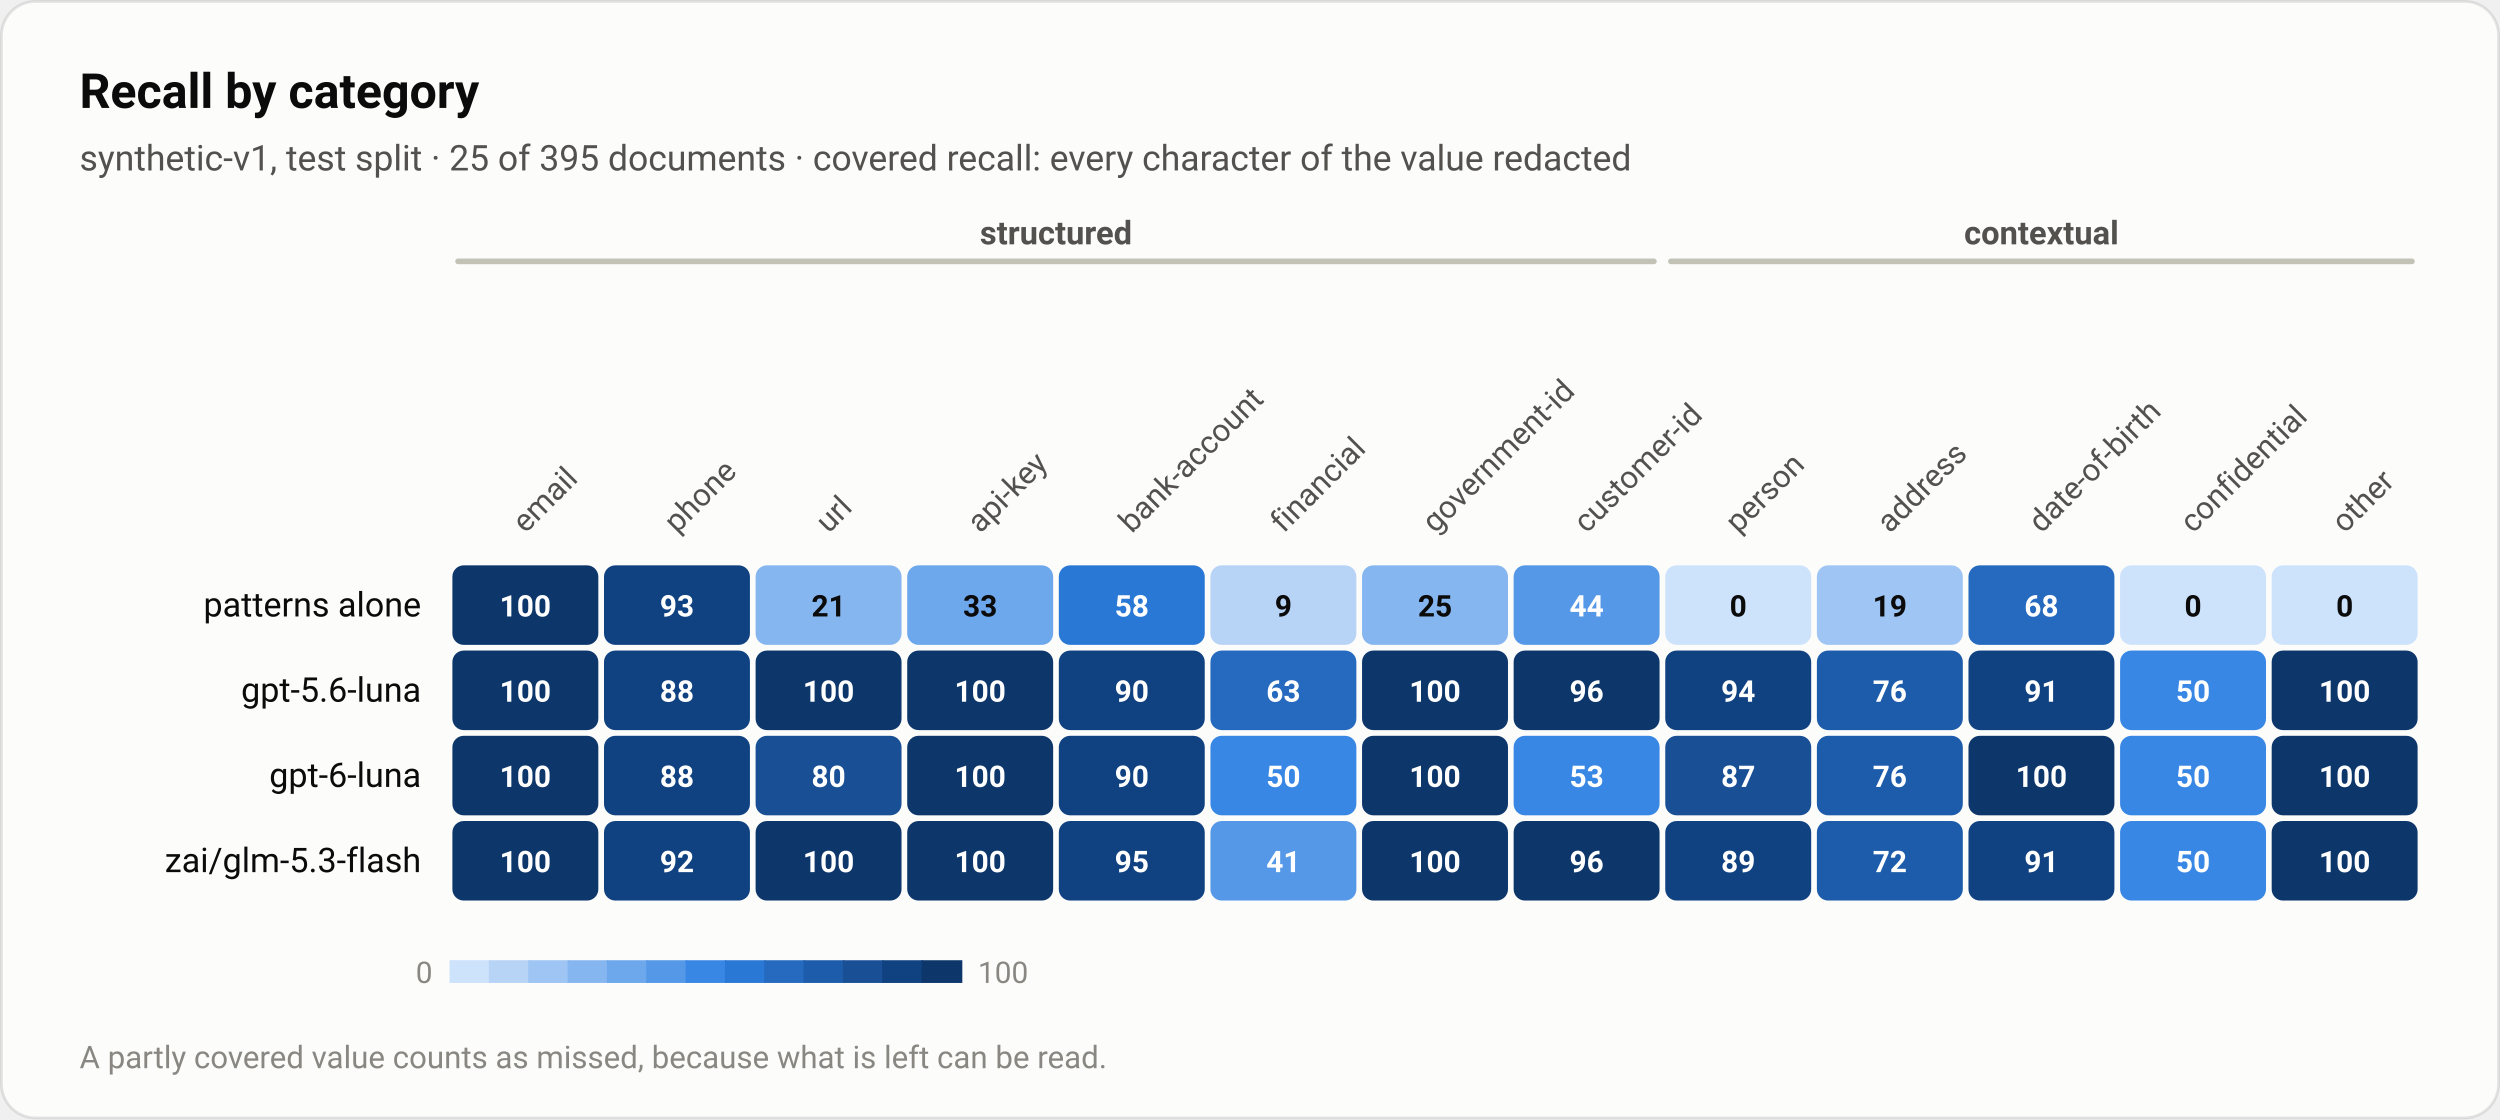
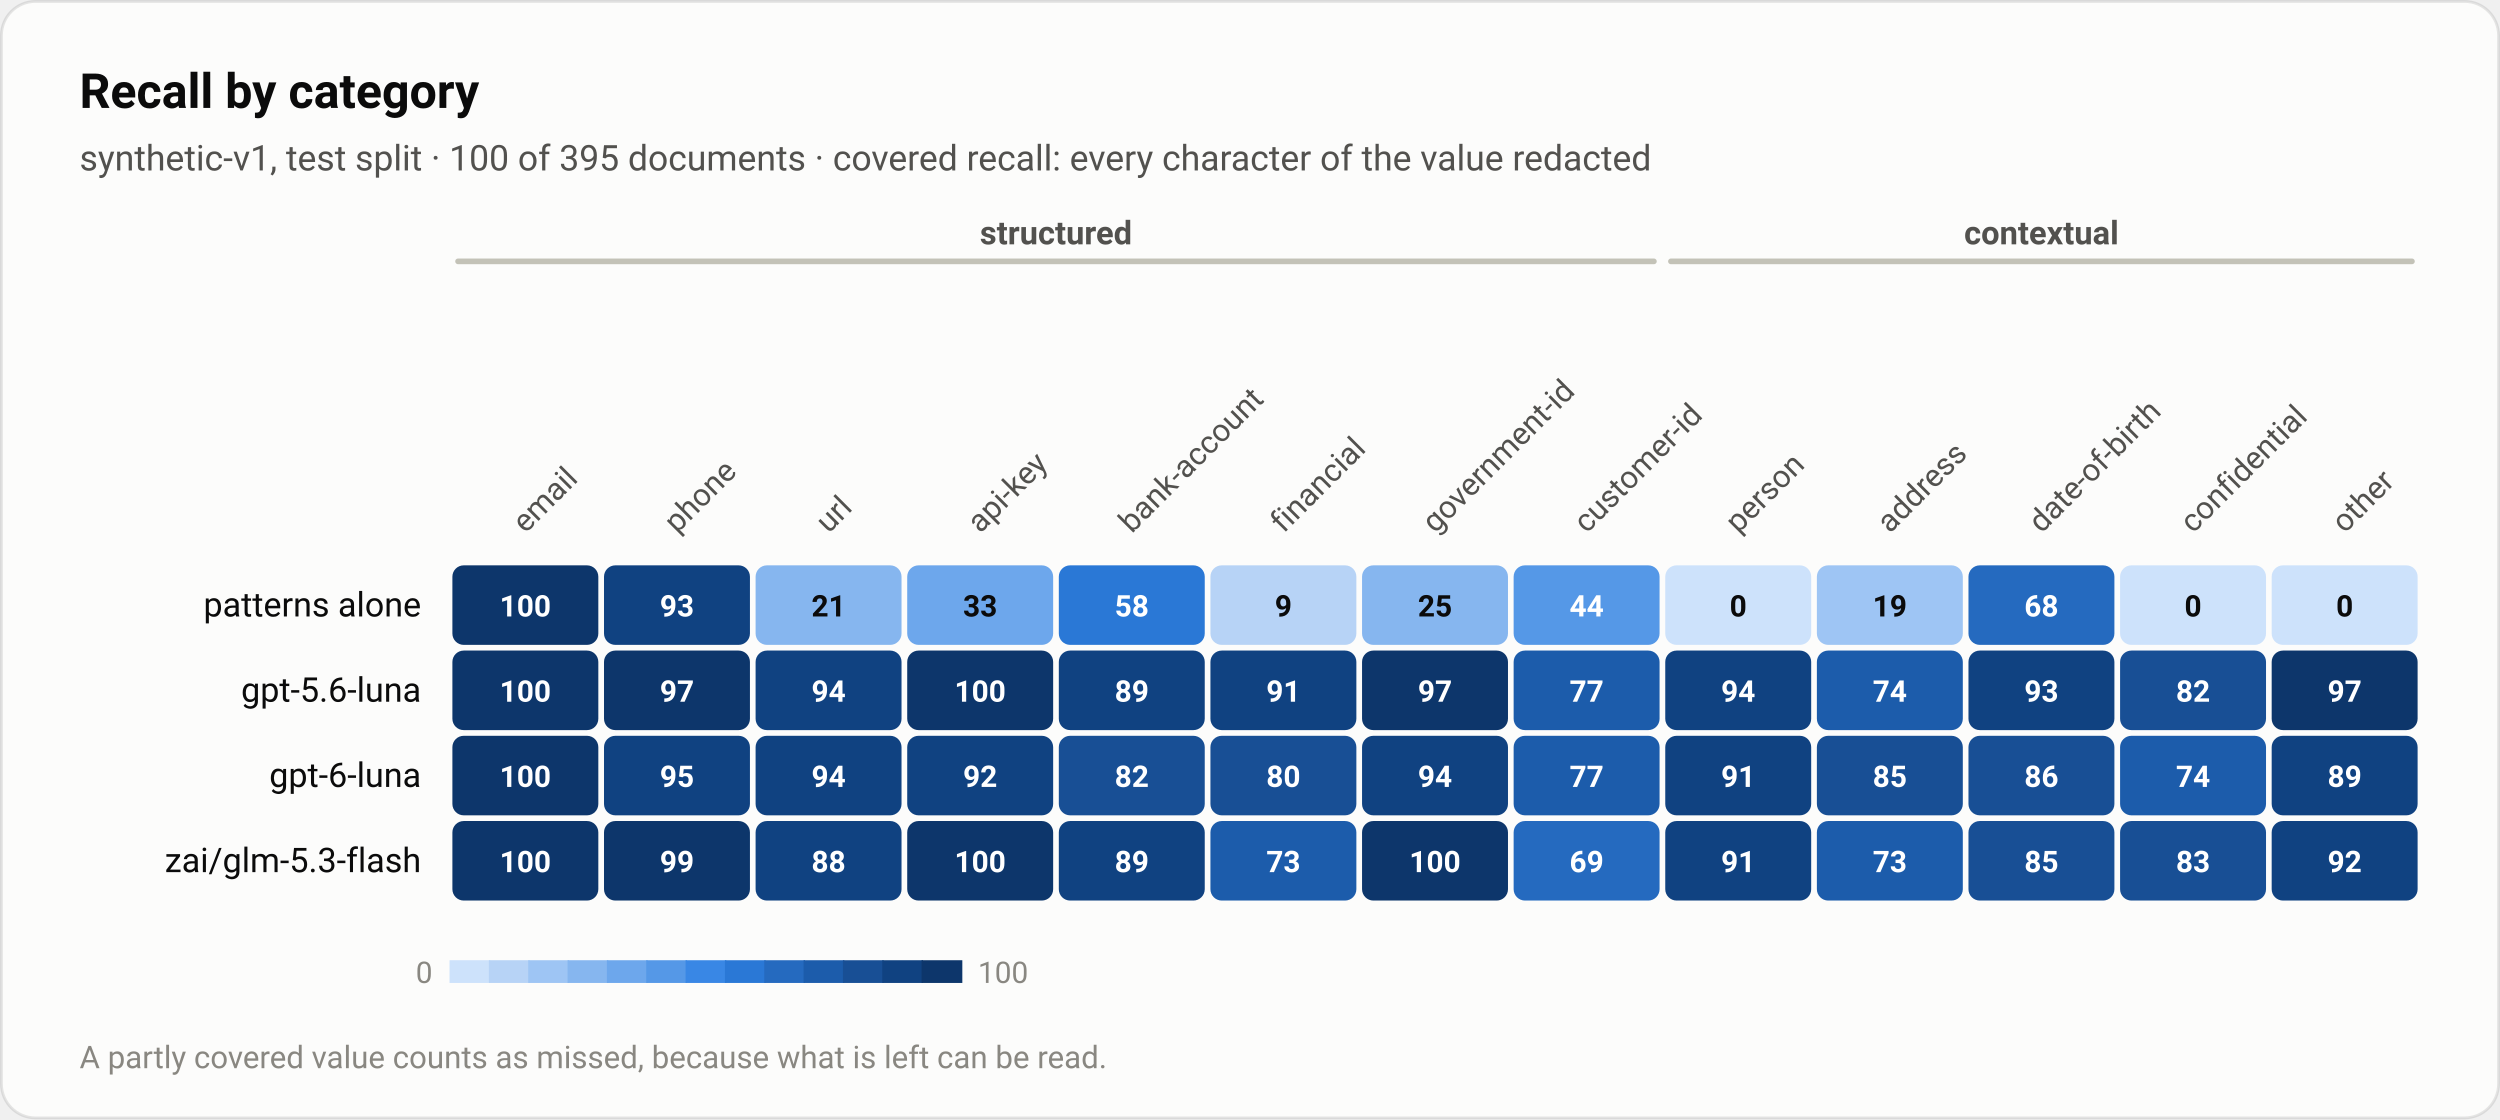
<svg xmlns="http://www.w3.org/2000/svg" width="880" height="394" viewBox="0 0 880 394" role="img" aria-labelledby="t d" font-family="system-ui, -apple-system, &quot;Segoe UI&quot;, Roboto, sans-serif">
  <rect x="0.5" y="0.5" width="879" height="393" rx="12" fill="#fcfcfb" stroke="rgba(11,11,11,0.10)" />
  <text x="28" y="38" font-size="17" font-weight="600" fill="#0b0b0b">Recall by category</text>
-   <text x="28" y="60" font-size="12.5" fill="#52514e">synthetic-v1, test split · 25 of 395 documents · covered recall: every character of the value redacted</text>
+   <text x="28" y="60" font-size="12.5" fill="#52514e">synthetic-v1, test split · 100 of 395 documents · covered recall: every character of the value redacted</text>
  <line x1="161.24" y1="92" x2="582.17" y2="92" stroke="#c3c2b7" stroke-width="2" stroke-linecap="round" />
  <text x="371.7" y="86" font-size="11.5" font-weight="600" fill="#52514e" text-anchor="middle">structured</text>
  <line x1="588.17" y1="92" x2="849" y2="92" stroke="#c3c2b7" stroke-width="2" stroke-linecap="round" />
  <text x="718.58" y="86" font-size="11.5" font-weight="600" fill="#52514e" text-anchor="middle">contextual</text>
  <text x="184.92" y="188" font-size="11" fill="#52514e" transform="rotate(-45 184.92 188)">email</text>
  <text x="238.29" y="188" font-size="11" fill="#52514e" transform="rotate(-45 238.29 188)">phone</text>
  <text x="291.66" y="188" font-size="11" fill="#52514e" transform="rotate(-45 291.66 188)">url</text>
  <text x="345.02" y="188" font-size="11" fill="#52514e" transform="rotate(-45 345.02 188)">api-key</text>
  <text x="398.39" y="188" font-size="11" fill="#52514e" transform="rotate(-45 398.39 188)">bank-account</text>
  <text x="451.75" y="188" font-size="11" fill="#52514e" transform="rotate(-45 451.75 188)">financial</text>
  <text x="505.12" y="188" font-size="11" fill="#52514e" transform="rotate(-45 505.12 188)">government-id</text>
  <text x="558.49" y="188" font-size="11" fill="#52514e" transform="rotate(-45 558.49 188)">customer-id</text>
  <text x="611.85" y="188" font-size="11" fill="#52514e" transform="rotate(-45 611.85 188)">person</text>
  <text x="665.22" y="188" font-size="11" fill="#52514e" transform="rotate(-45 665.22 188)">address</text>
  <text x="718.58" y="188" font-size="11" fill="#52514e" transform="rotate(-45 718.58 188)">date-of-birth</text>
  <text x="771.95" y="188" font-size="11" fill="#52514e" transform="rotate(-45 771.95 188)">confidential</text>
  <text x="825.32" y="188" font-size="11" fill="#52514e" transform="rotate(-45 825.32 188)">other</text>
  <text x="148.24" y="217" font-size="12" fill="#0b0b0b" text-anchor="end">patterns alone</text>
  <g>
    <rect x="159.24" y="199" width="51.37" height="28" rx="4" fill="#0d366b" />
  </g>
  <text x="184.92" y="217" font-size="10.5" font-weight="600" fill="#ffffff" text-anchor="middle">100</text>
  <g>
    <rect x="212.61" y="199" width="51.37" height="28" rx="4" fill="#104281" />
  </g>
  <text x="238.29" y="217" font-size="10.5" font-weight="600" fill="#ffffff" text-anchor="middle">93</text>
  <g>
    <rect x="265.97" y="199" width="51.37" height="28" rx="4" fill="#86b6ef" />
  </g>
  <text x="291.66" y="217" font-size="10.5" font-weight="600" fill="#0b0b0b" text-anchor="middle">21</text>
  <g>
    <rect x="319.34" y="199" width="51.37" height="28" rx="4" fill="#6da7ec" />
  </g>
  <text x="345.02" y="217" font-size="10.5" font-weight="600" fill="#0b0b0b" text-anchor="middle">33</text>
  <g>
    <rect x="372.7" y="199" width="51.37" height="28" rx="4" fill="#2a78d6" />
  </g>
  <text x="398.39" y="217" font-size="10.5" font-weight="600" fill="#ffffff" text-anchor="middle">58</text>
  <g>
    <rect x="426.07" y="199" width="51.37" height="28" rx="4" fill="#b7d3f6" />
  </g>
  <text x="451.75" y="217" font-size="10.5" font-weight="600" fill="#0b0b0b" text-anchor="middle">9</text>
  <g>
    <rect x="479.44" y="199" width="51.37" height="28" rx="4" fill="#86b6ef" />
  </g>
  <text x="505.12" y="217" font-size="10.5" font-weight="600" fill="#0b0b0b" text-anchor="middle">25</text>
  <g>
    <rect x="532.8" y="199" width="51.37" height="28" rx="4" fill="#5598e7" />
  </g>
  <text x="558.49" y="217" font-size="10.5" font-weight="600" fill="#ffffff" text-anchor="middle">44</text>
  <g>
    <rect x="586.17" y="199" width="51.37" height="28" rx="4" fill="#cde2fb" />
  </g>
  <text x="611.85" y="217" font-size="10.5" font-weight="600" fill="#0b0b0b" text-anchor="middle">0</text>
  <g>
    <rect x="639.54" y="199" width="51.37" height="28" rx="4" fill="#9ec5f4" />
  </g>
  <text x="665.22" y="217" font-size="10.5" font-weight="600" fill="#0b0b0b" text-anchor="middle">19</text>
  <g>
    <rect x="692.9" y="199" width="51.37" height="28" rx="4" fill="#256abf" />
  </g>
  <text x="718.58" y="217" font-size="10.5" font-weight="600" fill="#ffffff" text-anchor="middle">68</text>
  <g>
    <rect x="746.27" y="199" width="51.37" height="28" rx="4" fill="#cde2fb" />
  </g>
  <text x="771.95" y="217" font-size="10.5" font-weight="600" fill="#0b0b0b" text-anchor="middle">0</text>
  <g>
    <rect x="799.63" y="199" width="51.37" height="28" rx="4" fill="#cde2fb" />
  </g>
  <text x="825.32" y="217" font-size="10.5" font-weight="600" fill="#0b0b0b" text-anchor="middle">0</text>
  <text x="148.24" y="247" font-size="12" fill="#0b0b0b" text-anchor="end">gpt-5.6-luna</text>
  <g>
    <rect x="159.24" y="229" width="51.37" height="28" rx="4" fill="#0d366b" />
  </g>
  <text x="184.92" y="247" font-size="10.5" font-weight="600" fill="#ffffff" text-anchor="middle">100</text>
  <g>
-     <rect x="212.61" y="229" width="51.37" height="28" rx="4" fill="#104281" />
-   </g>
-   <text x="238.29" y="247" font-size="10.5" font-weight="600" fill="#ffffff" text-anchor="middle">88</text>
-   <g>
-     <rect x="265.97" y="229" width="51.37" height="28" rx="4" fill="#0d366b" />
-   </g>
-   <text x="291.66" y="247" font-size="10.5" font-weight="600" fill="#ffffff" text-anchor="middle">100</text>
+     <rect x="212.61" y="229" width="51.37" height="28" rx="4" fill="#0d366b" />
+   </g>
+   <text x="238.29" y="247" font-size="10.5" font-weight="600" fill="#ffffff" text-anchor="middle">97</text>
+   <g>
+     <rect x="265.97" y="229" width="51.37" height="28" rx="4" fill="#104281" />
+   </g>
+   <text x="291.66" y="247" font-size="10.5" font-weight="600" fill="#ffffff" text-anchor="middle">94</text>
  <g>
    <rect x="319.34" y="229" width="51.37" height="28" rx="4" fill="#0d366b" />
  </g>
  <text x="345.02" y="247" font-size="10.5" font-weight="600" fill="#ffffff" text-anchor="middle">100</text>
  <g>
    <rect x="372.7" y="229" width="51.37" height="28" rx="4" fill="#104281" />
  </g>
-   <text x="398.39" y="247" font-size="10.5" font-weight="600" fill="#ffffff" text-anchor="middle">90</text>
-   <g>
-     <rect x="426.07" y="229" width="51.37" height="28" rx="4" fill="#256abf" />
-   </g>
-   <text x="451.75" y="247" font-size="10.5" font-weight="600" fill="#ffffff" text-anchor="middle">63</text>
+   <text x="398.39" y="247" font-size="10.5" font-weight="600" fill="#ffffff" text-anchor="middle">89</text>
+   <g>
+     <rect x="426.07" y="229" width="51.37" height="28" rx="4" fill="#104281" />
+   </g>
+   <text x="451.75" y="247" font-size="10.5" font-weight="600" fill="#ffffff" text-anchor="middle">91</text>
  <g>
    <rect x="479.44" y="229" width="51.37" height="28" rx="4" fill="#0d366b" />
  </g>
-   <text x="505.12" y="247" font-size="10.5" font-weight="600" fill="#ffffff" text-anchor="middle">100</text>
-   <g>
-     <rect x="532.8" y="229" width="51.37" height="28" rx="4" fill="#0d366b" />
-   </g>
-   <text x="558.49" y="247" font-size="10.5" font-weight="600" fill="#ffffff" text-anchor="middle">96</text>
+   <text x="505.12" y="247" font-size="10.5" font-weight="600" fill="#ffffff" text-anchor="middle">97</text>
+   <g>
+     <rect x="532.8" y="229" width="51.37" height="28" rx="4" fill="#1c5cab" />
+   </g>
+   <text x="558.49" y="247" font-size="10.5" font-weight="600" fill="#ffffff" text-anchor="middle">77</text>
  <g>
    <rect x="586.17" y="229" width="51.37" height="28" rx="4" fill="#104281" />
  </g>
  <text x="611.85" y="247" font-size="10.5" font-weight="600" fill="#ffffff" text-anchor="middle">94</text>
  <g>
    <rect x="639.54" y="229" width="51.37" height="28" rx="4" fill="#1c5cab" />
  </g>
-   <text x="665.22" y="247" font-size="10.5" font-weight="600" fill="#ffffff" text-anchor="middle">76</text>
+   <text x="665.22" y="247" font-size="10.5" font-weight="600" fill="#ffffff" text-anchor="middle">74</text>
  <g>
    <rect x="692.9" y="229" width="51.37" height="28" rx="4" fill="#104281" />
  </g>
-   <text x="718.58" y="247" font-size="10.5" font-weight="600" fill="#ffffff" text-anchor="middle">91</text>
-   <g>
-     <rect x="746.27" y="229" width="51.37" height="28" rx="4" fill="#3987e5" />
-   </g>
-   <text x="771.95" y="247" font-size="10.5" font-weight="600" fill="#ffffff" text-anchor="middle">50</text>
+   <text x="718.58" y="247" font-size="10.5" font-weight="600" fill="#ffffff" text-anchor="middle">93</text>
+   <g>
+     <rect x="746.27" y="229" width="51.37" height="28" rx="4" fill="#184f95" />
+   </g>
+   <text x="771.95" y="247" font-size="10.5" font-weight="600" fill="#ffffff" text-anchor="middle">82</text>
  <g>
    <rect x="799.63" y="229" width="51.37" height="28" rx="4" fill="#0d366b" />
  </g>
-   <text x="825.32" y="247" font-size="10.5" font-weight="600" fill="#ffffff" text-anchor="middle">100</text>
+   <text x="825.32" y="247" font-size="10.5" font-weight="600" fill="#ffffff" text-anchor="middle">97</text>
  <text x="148.24" y="277" font-size="12" fill="#0b0b0b" text-anchor="end">gpt-6-luna</text>
  <g>
    <rect x="159.24" y="259" width="51.37" height="28" rx="4" fill="#0d366b" />
  </g>
  <text x="184.92" y="277" font-size="10.5" font-weight="600" fill="#ffffff" text-anchor="middle">100</text>
  <g>
    <rect x="212.61" y="259" width="51.37" height="28" rx="4" fill="#104281" />
  </g>
-   <text x="238.29" y="277" font-size="10.5" font-weight="600" fill="#ffffff" text-anchor="middle">88</text>
-   <g>
-     <rect x="265.97" y="259" width="51.37" height="28" rx="4" fill="#184f95" />
-   </g>
-   <text x="291.66" y="277" font-size="10.5" font-weight="600" fill="#ffffff" text-anchor="middle">80</text>
-   <g>
-     <rect x="319.34" y="259" width="51.37" height="28" rx="4" fill="#0d366b" />
-   </g>
-   <text x="345.02" y="277" font-size="10.5" font-weight="600" fill="#ffffff" text-anchor="middle">100</text>
-   <g>
-     <rect x="372.7" y="259" width="51.37" height="28" rx="4" fill="#104281" />
-   </g>
-   <text x="398.39" y="277" font-size="10.5" font-weight="600" fill="#ffffff" text-anchor="middle">90</text>
-   <g>
-     <rect x="426.07" y="259" width="51.37" height="28" rx="4" fill="#3987e5" />
-   </g>
-   <text x="451.75" y="277" font-size="10.5" font-weight="600" fill="#ffffff" text-anchor="middle">50</text>
-   <g>
-     <rect x="479.44" y="259" width="51.37" height="28" rx="4" fill="#0d366b" />
-   </g>
-   <text x="505.12" y="277" font-size="10.5" font-weight="600" fill="#ffffff" text-anchor="middle">100</text>
-   <g>
-     <rect x="532.8" y="259" width="51.37" height="28" rx="4" fill="#3987e5" />
-   </g>
-   <text x="558.49" y="277" font-size="10.5" font-weight="600" fill="#ffffff" text-anchor="middle">53</text>
-   <g>
-     <rect x="586.17" y="259" width="51.37" height="28" rx="4" fill="#184f95" />
-   </g>
-   <text x="611.85" y="277" font-size="10.5" font-weight="600" fill="#ffffff" text-anchor="middle">87</text>
-   <g>
-     <rect x="639.54" y="259" width="51.37" height="28" rx="4" fill="#1c5cab" />
-   </g>
-   <text x="665.22" y="277" font-size="10.5" font-weight="600" fill="#ffffff" text-anchor="middle">76</text>
-   <g>
-     <rect x="692.9" y="259" width="51.37" height="28" rx="4" fill="#0d366b" />
-   </g>
-   <text x="718.58" y="277" font-size="10.5" font-weight="600" fill="#ffffff" text-anchor="middle">100</text>
-   <g>
-     <rect x="746.27" y="259" width="51.37" height="28" rx="4" fill="#3987e5" />
-   </g>
-   <text x="771.95" y="277" font-size="10.5" font-weight="600" fill="#ffffff" text-anchor="middle">50</text>
-   <g>
-     <rect x="799.63" y="259" width="51.37" height="28" rx="4" fill="#0d366b" />
-   </g>
-   <text x="825.32" y="277" font-size="10.5" font-weight="600" fill="#ffffff" text-anchor="middle">100</text>
+   <text x="238.29" y="277" font-size="10.5" font-weight="600" fill="#ffffff" text-anchor="middle">95</text>
+   <g>
+     <rect x="265.97" y="259" width="51.37" height="28" rx="4" fill="#104281" />
+   </g>
+   <text x="291.66" y="277" font-size="10.5" font-weight="600" fill="#ffffff" text-anchor="middle">94</text>
+   <g>
+     <rect x="319.34" y="259" width="51.37" height="28" rx="4" fill="#104281" />
+   </g>
+   <text x="345.02" y="277" font-size="10.5" font-weight="600" fill="#ffffff" text-anchor="middle">92</text>
+   <g>
+     <rect x="372.7" y="259" width="51.37" height="28" rx="4" fill="#184f95" />
+   </g>
+   <text x="398.39" y="277" font-size="10.5" font-weight="600" fill="#ffffff" text-anchor="middle">82</text>
+   <g>
+     <rect x="426.07" y="259" width="51.37" height="28" rx="4" fill="#184f95" />
+   </g>
+   <text x="451.75" y="277" font-size="10.5" font-weight="600" fill="#ffffff" text-anchor="middle">80</text>
+   <g>
+     <rect x="479.44" y="259" width="51.37" height="28" rx="4" fill="#104281" />
+   </g>
+   <text x="505.12" y="277" font-size="10.5" font-weight="600" fill="#ffffff" text-anchor="middle">94</text>
+   <g>
+     <rect x="532.8" y="259" width="51.37" height="28" rx="4" fill="#1c5cab" />
+   </g>
+   <text x="558.49" y="277" font-size="10.5" font-weight="600" fill="#ffffff" text-anchor="middle">77</text>
+   <g>
+     <rect x="586.17" y="259" width="51.37" height="28" rx="4" fill="#104281" />
+   </g>
+   <text x="611.85" y="277" font-size="10.5" font-weight="600" fill="#ffffff" text-anchor="middle">91</text>
+   <g>
+     <rect x="639.54" y="259" width="51.37" height="28" rx="4" fill="#184f95" />
+   </g>
+   <text x="665.22" y="277" font-size="10.5" font-weight="600" fill="#ffffff" text-anchor="middle">85</text>
+   <g>
+     <rect x="692.9" y="259" width="51.37" height="28" rx="4" fill="#184f95" />
+   </g>
+   <text x="718.58" y="277" font-size="10.5" font-weight="600" fill="#ffffff" text-anchor="middle">86</text>
+   <g>
+     <rect x="746.27" y="259" width="51.37" height="28" rx="4" fill="#1c5cab" />
+   </g>
+   <text x="771.95" y="277" font-size="10.5" font-weight="600" fill="#ffffff" text-anchor="middle">74</text>
+   <g>
+     <rect x="799.63" y="259" width="51.37" height="28" rx="4" fill="#104281" />
+   </g>
+   <text x="825.32" y="277" font-size="10.5" font-weight="600" fill="#ffffff" text-anchor="middle">89</text>
  <text x="148.24" y="307" font-size="12" fill="#0b0b0b" text-anchor="end">zai/glm-5.3-flash</text>
  <g>
    <rect x="159.24" y="289" width="51.37" height="28" rx="4" fill="#0d366b" />
  </g>
  <text x="184.92" y="307" font-size="10.5" font-weight="600" fill="#ffffff" text-anchor="middle">100</text>
  <g>
-     <rect x="212.61" y="289" width="51.37" height="28" rx="4" fill="#104281" />
-   </g>
-   <text x="238.29" y="307" font-size="10.5" font-weight="600" fill="#ffffff" text-anchor="middle">92</text>
-   <g>
-     <rect x="265.97" y="289" width="51.37" height="28" rx="4" fill="#0d366b" />
-   </g>
-   <text x="291.66" y="307" font-size="10.5" font-weight="600" fill="#ffffff" text-anchor="middle">100</text>
+     <rect x="212.61" y="289" width="51.37" height="28" rx="4" fill="#0d366b" />
+   </g>
+   <text x="238.29" y="307" font-size="10.5" font-weight="600" fill="#ffffff" text-anchor="middle">99</text>
+   <g>
+     <rect x="265.97" y="289" width="51.37" height="28" rx="4" fill="#104281" />
+   </g>
+   <text x="291.66" y="307" font-size="10.5" font-weight="600" fill="#ffffff" text-anchor="middle">88</text>
  <g>
    <rect x="319.34" y="289" width="51.37" height="28" rx="4" fill="#0d366b" />
  </g>
  <text x="345.02" y="307" font-size="10.5" font-weight="600" fill="#ffffff" text-anchor="middle">100</text>
  <g>
    <rect x="372.7" y="289" width="51.37" height="28" rx="4" fill="#104281" />
  </g>
-   <text x="398.39" y="307" font-size="10.5" font-weight="600" fill="#ffffff" text-anchor="middle">95</text>
-   <g>
-     <rect x="426.07" y="289" width="51.37" height="28" rx="4" fill="#5598e7" />
-   </g>
-   <text x="451.75" y="307" font-size="10.5" font-weight="600" fill="#ffffff" text-anchor="middle">41</text>
+   <text x="398.39" y="307" font-size="10.5" font-weight="600" fill="#ffffff" text-anchor="middle">89</text>
+   <g>
+     <rect x="426.07" y="289" width="51.37" height="28" rx="4" fill="#1c5cab" />
+   </g>
+   <text x="451.75" y="307" font-size="10.5" font-weight="600" fill="#ffffff" text-anchor="middle">73</text>
  <g>
    <rect x="479.44" y="289" width="51.37" height="28" rx="4" fill="#0d366b" />
  </g>
  <text x="505.12" y="307" font-size="10.5" font-weight="600" fill="#ffffff" text-anchor="middle">100</text>
  <g>
-     <rect x="532.8" y="289" width="51.37" height="28" rx="4" fill="#0d366b" />
-   </g>
-   <text x="558.49" y="307" font-size="10.5" font-weight="600" fill="#ffffff" text-anchor="middle">96</text>
+     <rect x="532.8" y="289" width="51.37" height="28" rx="4" fill="#256abf" />
+   </g>
+   <text x="558.49" y="307" font-size="10.5" font-weight="600" fill="#ffffff" text-anchor="middle">69</text>
  <g>
    <rect x="586.17" y="289" width="51.37" height="28" rx="4" fill="#104281" />
  </g>
-   <text x="611.85" y="307" font-size="10.5" font-weight="600" fill="#ffffff" text-anchor="middle">89</text>
+   <text x="611.85" y="307" font-size="10.5" font-weight="600" fill="#ffffff" text-anchor="middle">91</text>
  <g>
    <rect x="639.54" y="289" width="51.37" height="28" rx="4" fill="#1c5cab" />
  </g>
-   <text x="665.22" y="307" font-size="10.5" font-weight="600" fill="#ffffff" text-anchor="middle">72</text>
-   <g>
-     <rect x="692.9" y="289" width="51.37" height="28" rx="4" fill="#104281" />
-   </g>
-   <text x="718.58" y="307" font-size="10.5" font-weight="600" fill="#ffffff" text-anchor="middle">91</text>
-   <g>
-     <rect x="746.27" y="289" width="51.37" height="28" rx="4" fill="#3987e5" />
-   </g>
-   <text x="771.95" y="307" font-size="10.5" font-weight="600" fill="#ffffff" text-anchor="middle">50</text>
-   <g>
-     <rect x="799.63" y="289" width="51.37" height="28" rx="4" fill="#0d366b" />
-   </g>
-   <text x="825.32" y="307" font-size="10.5" font-weight="600" fill="#ffffff" text-anchor="middle">100</text>
+   <text x="665.22" y="307" font-size="10.5" font-weight="600" fill="#ffffff" text-anchor="middle">73</text>
+   <g>
+     <rect x="692.9" y="289" width="51.37" height="28" rx="4" fill="#184f95" />
+   </g>
+   <text x="718.58" y="307" font-size="10.5" font-weight="600" fill="#ffffff" text-anchor="middle">85</text>
+   <g>
+     <rect x="746.27" y="289" width="51.37" height="28" rx="4" fill="#184f95" />
+   </g>
+   <text x="771.95" y="307" font-size="10.5" font-weight="600" fill="#ffffff" text-anchor="middle">83</text>
+   <g>
+     <rect x="799.63" y="289" width="51.37" height="28" rx="4" fill="#104281" />
+   </g>
+   <text x="825.32" y="307" font-size="10.5" font-weight="600" fill="#ffffff" text-anchor="middle">92</text>
  <rect x="158.24" y="338" width="14.35" height="8" fill="#cde2fb" />
  <rect x="172.09" y="338" width="14.35" height="8" fill="#b7d3f6" />
  <rect x="185.93" y="338" width="14.35" height="8" fill="#9ec5f4" />
  <rect x="199.78" y="338" width="14.35" height="8" fill="#86b6ef" />
  <rect x="213.62" y="338" width="14.35" height="8" fill="#6da7ec" />
  <rect x="227.47" y="338" width="14.35" height="8" fill="#5598e7" />
  <rect x="241.32" y="338" width="14.35" height="8" fill="#3987e5" />
  <rect x="255.16" y="338" width="14.35" height="8" fill="#2a78d6" />
  <rect x="269.01" y="338" width="14.35" height="8" fill="#256abf" />
  <rect x="282.86" y="338" width="14.35" height="8" fill="#1c5cab" />
  <rect x="296.7" y="338" width="14.35" height="8" fill="#184f95" />
  <rect x="310.55" y="338" width="14.35" height="8" fill="#104281" />
  <rect x="324.39" y="338" width="14.35" height="8" fill="#0d366b" />
  <text x="152.24" y="346" font-size="10.5" fill="#898781" text-anchor="end">0</text>
  <text x="344.24" y="346" font-size="10.5" fill="#898781">100</text>
  <text x="28" y="376" font-size="11" fill="#898781">A partly covered value counts as missed, because what is left can be read.</text>
</svg>
